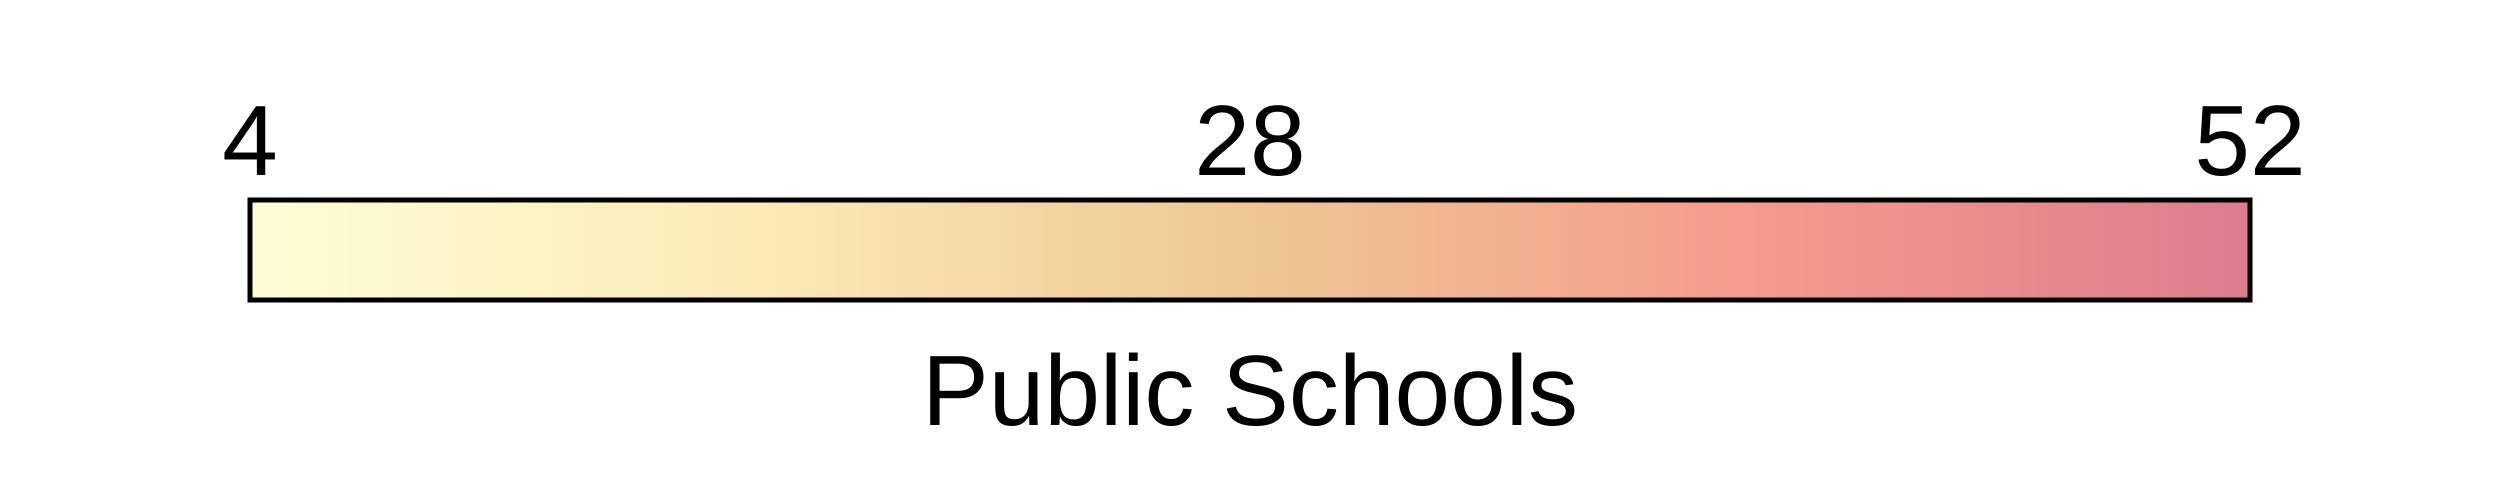
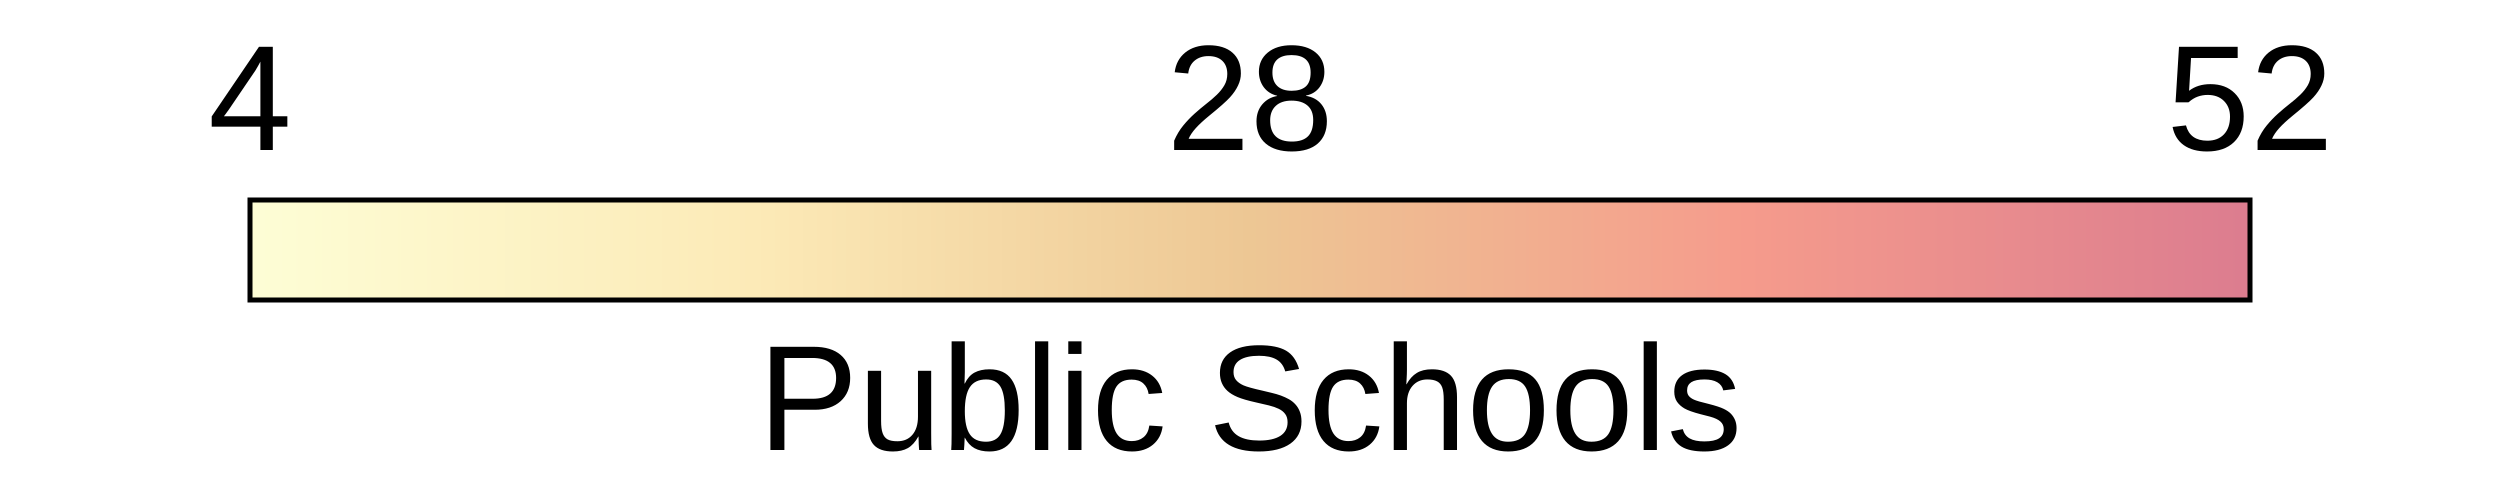
<svg xmlns="http://www.w3.org/2000/svg" width="500" height="100" style="background-color: transparent;">
  <defs>
    <linearGradient id="branca-gradient" x1="0%" y1="0%" x2="100%" y2="0%">
      <stop offset="0%" style="stop-color: #fdfdd5;" />
      <stop offset="25%" style="stop-color: #fceab7;" />
      <stop offset="50%" style="stop-color: #edc794;" />
      <stop offset="75%" style="stop-color: #f59b8c;" />
      <stop offset="100%" style="stop-color: #dc7d8f;" />
    </linearGradient>
  </defs>
  <rect x="50" y="40" width="400" height="20" fill="url(#branca-gradient)" stroke="black" stroke-width="1" />
-   <text x="50" y="35" font-family="Arial" font-size="20" text-anchor="middle" fill="black">4</text>
-   <text x="250" y="35" font-family="Arial" font-size="20" text-anchor="middle" fill="black">28</text>
-   <text x="450" y="35" font-family="Arial" font-size="20" text-anchor="middle" fill="black">52</text>
-   <text x="250" y="85" font-family="Arial" font-size="20" text-anchor="middle" fill="black">Public Schools</text>
+   <text x="50" y="30" font-family="Arial" font-size="30" text-anchor="middle" fill="black">4</text>
+   <text x="250" y="30" font-family="Arial" font-size="30" text-anchor="middle" fill="black">28</text>
+   <text x="450" y="30" font-family="Arial" font-size="30" text-anchor="middle" fill="black">52</text>
+   <text x="250" y="90" font-family="Arial" font-size="30" text-anchor="middle" fill="black">Public Schools</text>
</svg>
